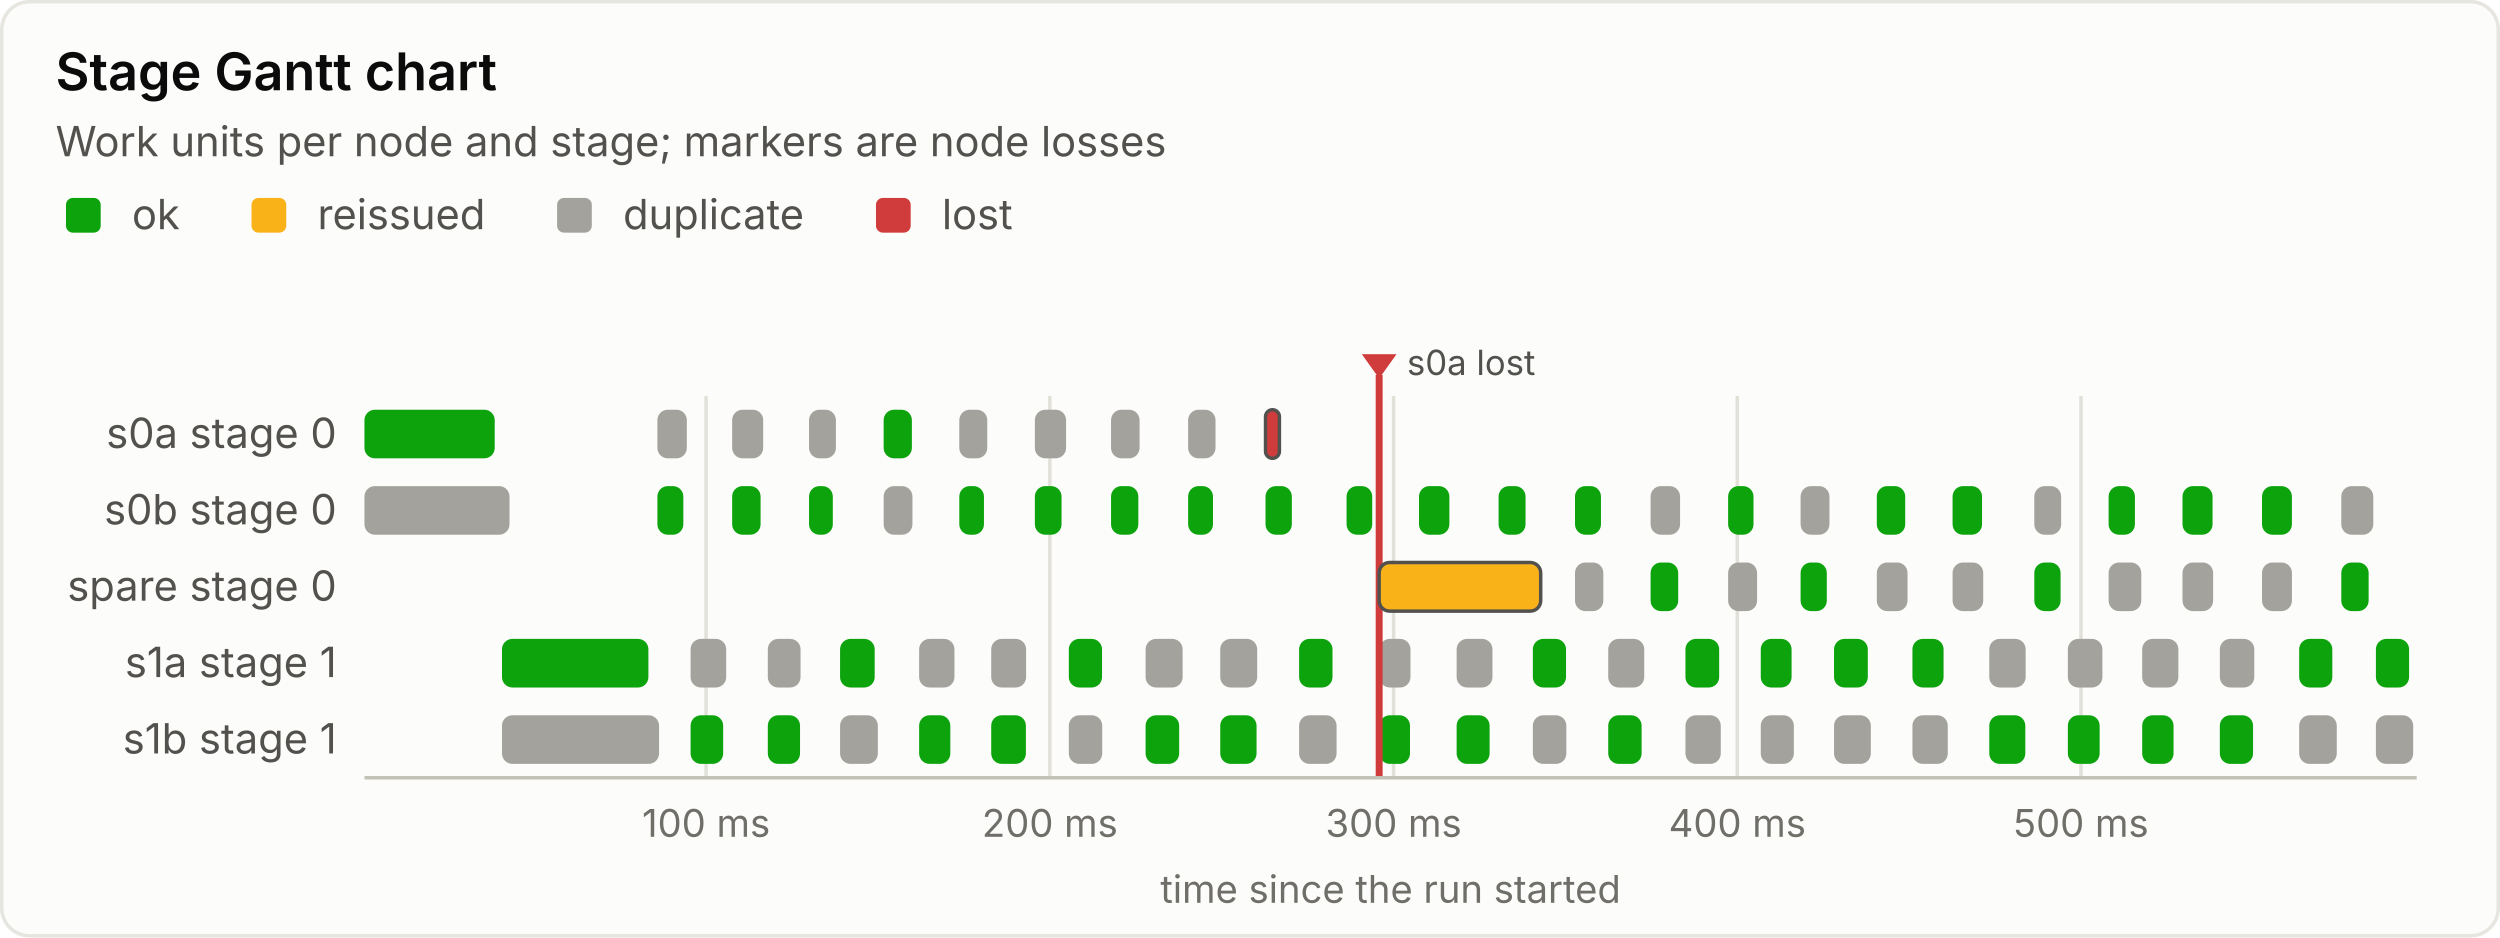
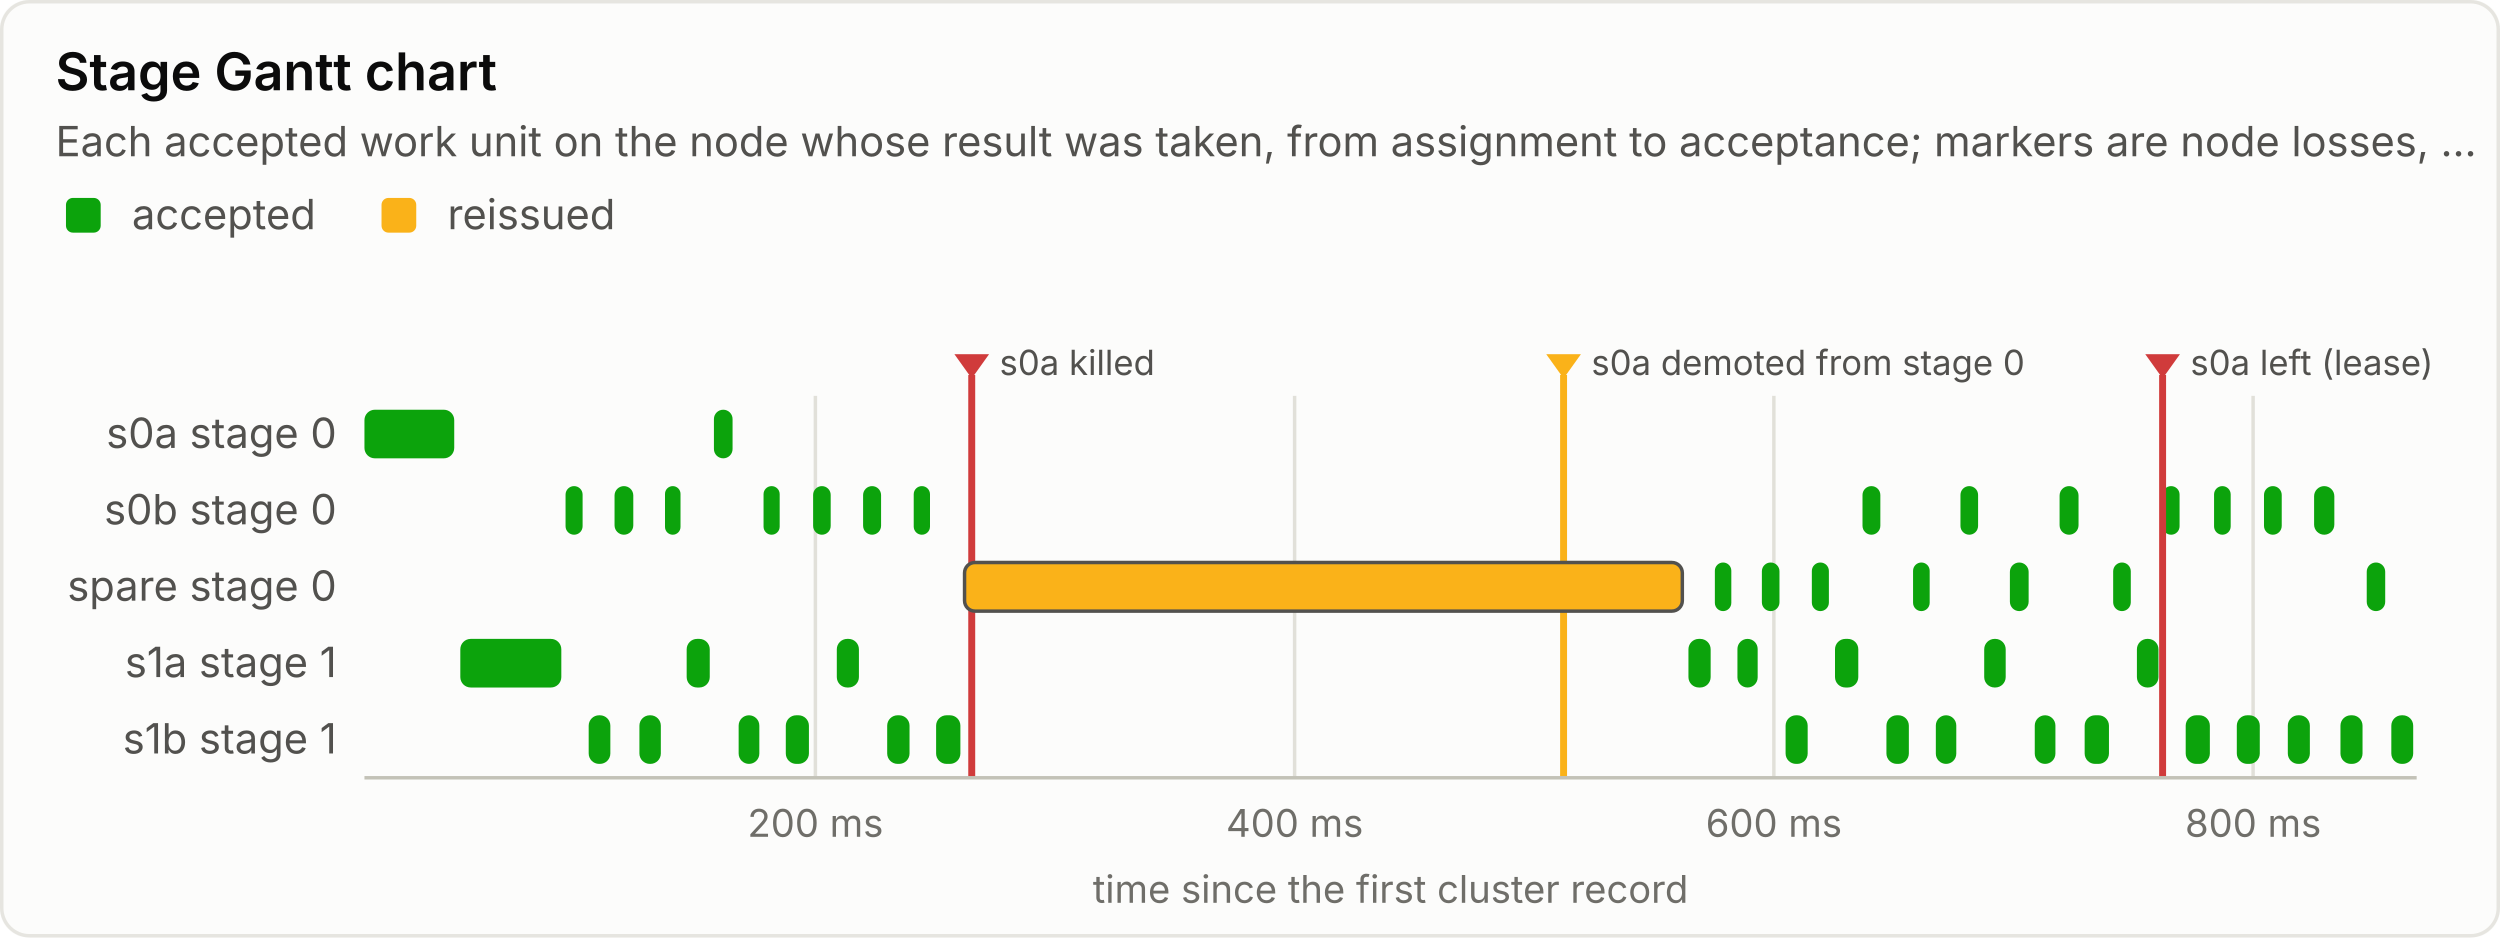
<svg xmlns="http://www.w3.org/2000/svg" width="720" height="270" viewBox="0 0 720 270" role="img" aria-labelledby="cluster-gantt-title cluster-gantt-desc">
  <style>text{font-family:system-ui,-apple-system,'Segoe UI',sans-serif}.line{fill:none;stroke-width:2;stroke-linejoin:round;stroke-linecap:round}.bg{fill:#fcfcfb}.frame{fill:none;stroke:#e6e5e0}.t1{fill:#0b0b0b}.t2{fill:#52514e}.t3{fill:#6f6e69}.grid{stroke:#e1e0d9}.axis{stroke:#c3c2b7}.ref{stroke:#52514e}.band{fill:#f0efec}.ring{stroke:#fcfcfb}.gap{stroke:#fcfcfb}.qx{fill:#f0efec}.qz{fill:#fcfcfb;stroke:#52514e}.emph{stroke:#52514e}.fn{fill:#a3a29c}.sn{stroke:#a3a29c}.f0{fill:#2a78d6}.s0{stroke:#2a78d6}.f1{fill:#eb6834}.s1{stroke:#eb6834}.f2{fill:#1baf7a}.s2{stroke:#1baf7a}.f3{fill:#eda100}.s3{stroke:#eda100}.f4{fill:#e87ba4}.s4{stroke:#e87ba4}.f5{fill:#008300}.s5{stroke:#008300}.f6{fill:#6250d6}.s6{stroke:#6250d6}.f7{fill:#e34948}.s7{stroke:#e34948}.q0{fill:#cde2fb}.q1{fill:#b7d3f6}.q2{fill:#9ec5f4}.q3{fill:#86b6ef}.q4{fill:#6da7ec}.q5{fill:#5598e7}.q6{fill:#3987e5}.q7{fill:#2a78d6}.q8{fill:#256abf}.q9{fill:#1c5cab}.q10{fill:#184f95}.q11{fill:#104281}.q12{fill:#0d366b}.fgood{fill:#0ca30c}.sgood{stroke:#0ca30c}.fwarn{fill:#fab219}.swarn{stroke:#fab219}.fserious{fill:#ec835a}.sserious{stroke:#ec835a}.fcrit{fill:#d03b3b}.scrit{stroke:#d03b3b}@media (prefers-color-scheme:dark){.bg{fill:#1a1a19}.frame{fill:none;stroke:#2c2c2a}.t1{fill:#f0efec}.t2{fill:#c3c2b7}.t3{fill:#898781}.grid{stroke:#2c2c2a}.axis{stroke:#383835}.ref{stroke:#c3c2b7}.band{fill:#242423}.ring{stroke:#1a1a19}.gap{stroke:#1a1a19}.qx{fill:#242423}.qz{fill:#1a1a19;stroke:#c3c2b7}.emph{stroke:#c3c2b7}.fn{fill:#6f6e69}.sn{stroke:#6f6e69}.f0{fill:#3987e5}.s0{stroke:#3987e5}.f1{fill:#d95926}.s1{stroke:#d95926}.f2{fill:#199e70}.s2{stroke:#199e70}.f3{fill:#c98500}.s3{stroke:#c98500}.f4{fill:#d55181}.s4{stroke:#d55181}.f5{fill:#008300}.s5{stroke:#008300}.f6{fill:#9085e9}.s6{stroke:#9085e9}.f7{fill:#e66767}.s7{stroke:#e66767}.q0{fill:#0d366b}.q1{fill:#104281}.q2{fill:#184f95}.q3{fill:#1c5cab}.q4{fill:#256abf}.q5{fill:#2a78d6}.q6{fill:#3987e5}.q7{fill:#5598e7}.q8{fill:#6da7ec}.q9{fill:#86b6ef}.q10{fill:#9ec5f4}.q11{fill:#b7d3f6}.q12{fill:#cde2fb}}</style>
  <rect class="bg" x="0" y="0" width="720" height="270" rx="8" />
  <rect class="frame" x="0.5" y="0.5" width="719" height="269" rx="8" />
  <text class="t1" x="16" y="26" font-size="15" font-weight="600">Stage Gantt chart</text>
-   <text class="t2" x="16" y="45" font-size="12">Work units per node and stage; markers are node losses</text>
+   <text class="t2" x="16" y="45" font-size="12">Each accepted work unit on the node whose result was taken, from assignment to acceptance; markers are node losses, …</text>
  <rect class="fgood" x="19" y="57" width="10" height="10" rx="2" />
-   <text class="t2" x="38" y="66" font-size="12">ok</text>
-   <rect class="fwarn" x="72.44" y="57" width="10" height="10" rx="2" />
-   <text class="t2" x="91.44" y="66" font-size="12">reissued</text>
-   <rect class="fn" x="160.44" y="57" width="10" height="10" rx="2" />
-   <text class="t2" x="179.44" y="66" font-size="12">duplicate</text>
-   <rect class="fcrit" x="252.28" y="57" width="10" height="10" rx="2" />
-   <text class="t2" x="271.28" y="66" font-size="12">lost</text>
-   <line class="grid" x1="203.36" y1="114" x2="203.36" y2="224" stroke-width="1" />
-   <line class="grid" x1="302.35" y1="114" x2="302.35" y2="224" stroke-width="1" />
-   <line class="grid" x1="401.35" y1="114" x2="401.35" y2="224" stroke-width="1" />
-   <line class="grid" x1="500.34" y1="114" x2="500.34" y2="224" stroke-width="1" />
-   <line class="grid" x1="599.33" y1="114" x2="599.33" y2="224" stroke-width="1" />
+   <text class="t2" x="38" y="66" font-size="12">accepted</text>
+   <rect class="fwarn" x="109.88" y="57" width="10" height="10" rx="2" />
+   <text class="t2" x="128.88" y="66" font-size="12">reissued</text>
+   <line class="grid" x1="234.83" y1="114" x2="234.83" y2="224" stroke-width="1" />
+   <line class="grid" x1="372.85" y1="114" x2="372.85" y2="224" stroke-width="1" />
+   <line class="grid" x1="510.87" y1="114" x2="510.87" y2="224" stroke-width="1" />
+   <line class="grid" x1="648.89" y1="114" x2="648.89" y2="224" stroke-width="1" />
  <text class="t2" x="96.96" y="129" font-size="12" text-anchor="end">s0a  stage 0</text>
  <text class="t2" x="96.96" y="151" font-size="12" text-anchor="end">s0b  stage 0</text>
  <text class="t2" x="96.96" y="173" font-size="12" text-anchor="end">spare  stage 0</text>
  <text class="t2" x="96.96" y="195" font-size="12" text-anchor="end">s1a  stage 1</text>
  <text class="t2" x="96.96" y="217" font-size="12" text-anchor="end">s1b  stage 1</text>
-   <rect class="fgood" x="104.96" y="118" width="37.52" height="14" rx="3" />
-   <rect class="fn" x="189.33" y="118" width="8.48" height="14" rx="3" />
-   <rect class="fn" x="210.86" y="118" width="8.94" height="14" rx="3" />
-   <rect class="fn" x="233" y="118" width="7.74" height="14" rx="3" />
-   <rect class="fgood" x="254.49" y="118" width="8.13" height="14" rx="3" />
-   <rect class="fn" x="276.28" y="118" width="8.05" height="14" rx="3" />
-   <rect class="fn" x="298.04" y="118" width="8.99" height="14" rx="3" />
-   <rect class="fn" x="319.98" y="118" width="8.22" height="14" rx="3" />
-   <rect class="fn" x="342.18" y="118" width="7.89" height="14" rx="3" />
-   <rect class="fn" x="104.96" y="140" width="41.78" height="14" rx="3" />
-   <rect class="fgood" x="189.33" y="140" width="7.47" height="14" rx="3" />
-   <rect class="fgood" x="210.86" y="140" width="8.19" height="14" rx="3" />
-   <rect class="fgood" x="233" y="140" width="6.85" height="14" rx="3" />
-   <rect class="fn" x="254.49" y="140" width="8.29" height="14" rx="3" />
-   <rect class="fgood" x="276.28" y="140" width="7.1" height="14" rx="3" />
-   <rect class="fgood" x="298.04" y="140" width="7.69" height="14" rx="3" />
-   <rect class="fgood" x="319.98" y="140" width="7.86" height="14" rx="3" />
-   <rect class="fgood" x="342.18" y="140" width="7.16" height="14" rx="3" />
-   <rect class="fgood" x="364.47" y="140" width="7.58" height="14" rx="3" />
-   <rect class="fgood" x="387.81" y="140" width="7.39" height="14" rx="3" />
-   <rect class="fgood" x="408.67" y="140" width="8.75" height="14" rx="3" />
-   <rect class="fgood" x="431.59" y="140" width="7.77" height="14" rx="3" />
-   <rect class="fgood" x="453.6" y="140" width="7.48" height="14" rx="3" />
-   <rect class="fn" x="475.37" y="140" width="8.49" height="14" rx="3" />
-   <rect class="fgood" x="497.7" y="140" width="7.31" height="14" rx="3" />
-   <rect class="fn" x="518.57" y="140" width="8.31" height="14" rx="3" />
-   <rect class="fgood" x="540.52" y="140" width="8.18" height="14" rx="3" />
-   <rect class="fgood" x="562.34" y="140" width="8.49" height="14" rx="3" />
-   <rect class="fn" x="585.88" y="140" width="7.73" height="14" rx="3" />
-   <rect class="fgood" x="607.28" y="140" width="7.58" height="14" rx="3" />
-   <rect class="fgood" x="628.56" y="140" width="8.66" height="14" rx="3" />
-   <rect class="fgood" x="651.46" y="140" width="8.61" height="14" rx="3" />
-   <rect class="fn" x="674.29" y="140" width="9.22" height="14" rx="3" />
-   <rect class="fgood" x="144.57" y="184" width="42.17" height="14" rx="3" />
-   <rect class="fn" x="198.89" y="184" width="10.26" height="14" rx="3" />
-   <rect class="fn" x="221.13" y="184" width="9.43" height="14" rx="3" />
-   <rect class="fgood" x="241.94" y="184" width="9.97" height="14" rx="3" />
-   <rect class="fn" x="264.71" y="184" width="10.17" height="14" rx="3" />
-   <rect class="fn" x="285.47" y="184" width="10.05" height="14" rx="3" />
-   <rect class="fgood" x="307.82" y="184" width="9.57" height="14" rx="3" />
-   <rect class="fn" x="329.93" y="184" width="10.67" height="14" rx="3" />
-   <rect class="fn" x="351.43" y="184" width="10.64" height="14" rx="3" />
-   <rect class="fgood" x="374.14" y="184" width="9.62" height="14" rx="3" />
-   <rect class="fn" x="397.28" y="184" width="8.94" height="14" rx="3" />
-   <rect class="fn" x="419.51" y="184" width="10.32" height="14" rx="3" />
-   <rect class="fgood" x="441.46" y="184" width="9.56" height="14" rx="3" />
-   <rect class="fn" x="463.17" y="184" width="10.37" height="14" rx="3" />
-   <rect class="fgood" x="485.41" y="184" width="9.71" height="14" rx="3" />
-   <rect class="fgood" x="507.1" y="184" width="8.88" height="14" rx="3" />
-   <rect class="fgood" x="528.2" y="184" width="9.73" height="14" rx="3" />
-   <rect class="fgood" x="550.78" y="184" width="8.97" height="14" rx="3" />
-   <rect class="fn" x="572.91" y="184" width="10.48" height="14" rx="3" />
-   <rect class="fn" x="595.54" y="184" width="9.95" height="14" rx="3" />
-   <rect class="fn" x="616.95" y="184" width="10.42" height="14" rx="3" />
-   <rect class="fn" x="639.31" y="184" width="9.93" height="14" rx="3" />
-   <rect class="fgood" x="662.16" y="184" width="9.55" height="14" rx="3" />
-   <rect class="fgood" x="684.26" y="184" width="9.56" height="14" rx="3" />
-   <rect class="fn" x="144.57" y="206" width="45.24" height="14" rx="3" />
-   <rect class="fgood" x="198.89" y="206" width="9.38" height="14" rx="3" />
-   <rect class="fgood" x="221.13" y="206" width="9.28" height="14" rx="3" />
-   <rect class="fn" x="241.94" y="206" width="10.88" height="14" rx="3" />
-   <rect class="fgood" x="264.71" y="206" width="8.98" height="14" rx="3" />
-   <rect class="fgood" x="285.47" y="206" width="9.99" height="14" rx="3" />
-   <rect class="fn" x="307.82" y="206" width="9.62" height="14" rx="3" />
-   <rect class="fgood" x="329.93" y="206" width="9.67" height="14" rx="3" />
-   <rect class="fgood" x="351.43" y="206" width="10.46" height="14" rx="3" />
-   <rect class="fn" x="374.14" y="206" width="10.79" height="14" rx="3" />
-   <rect class="fgood" x="397.28" y="206" width="8.8" height="14" rx="3" />
-   <rect class="fgood" x="419.51" y="206" width="9.5" height="14" rx="3" />
-   <rect class="fn" x="441.46" y="206" width="9.65" height="14" rx="3" />
-   <rect class="fgood" x="463.17" y="206" width="9.62" height="14" rx="3" />
-   <rect class="fn" x="485.41" y="206" width="10.17" height="14" rx="3" />
-   <rect class="fn" x="507.1" y="206" width="9.53" height="14" rx="3" />
-   <rect class="fn" x="528.2" y="206" width="10.6" height="14" rx="3" />
-   <rect class="fn" x="550.78" y="206" width="10.18" height="14" rx="3" />
-   <rect class="fgood" x="572.91" y="206" width="10.38" height="14" rx="3" />
-   <rect class="fgood" x="595.54" y="206" width="9.16" height="14" rx="3" />
-   <rect class="fgood" x="616.95" y="206" width="9.03" height="14" rx="3" />
-   <rect class="fgood" x="639.31" y="206" width="9.57" height="14" rx="3" />
-   <rect class="fn" x="662.16" y="206" width="10.83" height="14" rx="3" />
-   <rect class="fn" x="684.26" y="206" width="10.74" height="14" rx="3" />
-   <rect class="fn" x="453.6" y="162" width="8.16" height="14" rx="3" />
-   <rect class="fgood" x="475.37" y="162" width="7.95" height="14" rx="3" />
-   <rect class="fn" x="497.7" y="162" width="8.34" height="14" rx="3" />
-   <rect class="fgood" x="518.57" y="162" width="7.55" height="14" rx="3" />
-   <rect class="fn" x="540.52" y="162" width="8.85" height="14" rx="3" />
-   <rect class="fn" x="562.34" y="162" width="8.83" height="14" rx="3" />
-   <rect class="fgood" x="585.88" y="162" width="7.57" height="14" rx="3" />
-   <rect class="fn" x="607.28" y="162" width="9.41" height="14" rx="3" />
-   <rect class="fn" x="628.56" y="162" width="8.82" height="14" rx="3" />
-   <rect class="fn" x="651.46" y="162" width="8.62" height="14" rx="3" />
-   <rect class="fgood" x="674.29" y="162" width="7.88" height="14" rx="3" />
-   <line class="scrit" x1="397.2" y1="108" x2="397.2" y2="224" stroke-width="2" />
-   <path class="fcrit" d="M392.2 102h10l-5 7Z" />
-   <rect class="fcrit emph" x="364.47" y="118" width="4" height="14" rx="2" stroke-width="1" />
-   <rect class="fwarn emph" x="397.2" y="162" width="46.52" height="14" rx="3" stroke-width="1" />
-   <text class="t2" x="405.2" y="108" font-size="10" text-anchor="start">s0a lost</text>
-   <text class="t3" x="203.36" y="241" font-size="11" text-anchor="middle">100 ms</text>
-   <text class="t3" x="302.35" y="241" font-size="11" text-anchor="middle">200 ms</text>
-   <text class="t3" x="401.35" y="241" font-size="11" text-anchor="middle">300 ms</text>
-   <text class="t3" x="500.34" y="241" font-size="11" text-anchor="middle">400 ms</text>
-   <text class="t3" x="599.33" y="241" font-size="11" text-anchor="middle">500 ms</text>
+   <rect class="fgood" x="104.96" y="118" width="25.86" height="14" rx="3" />
+   <rect class="fgood" x="132.57" y="184" width="29.09" height="14" rx="3" />
+   <rect class="fgood" x="162.88" y="140" width="4.91" height="14" rx="2.45" />
+   <rect class="fgood" x="169.54" y="206" width="6.24" height="14" rx="3" />
+   <rect class="fgood" x="176.99" y="140" width="5.4" height="14" rx="2.7" />
+   <rect class="fgood" x="184.15" y="206" width="6.17" height="14" rx="3" />
+   <rect class="fgood" x="191.52" y="140" width="4.47" height="14" rx="2.24" />
+   <rect class="fgood" x="197.76" y="184" width="6.65" height="14" rx="3" />
+   <rect class="fgood" x="205.61" y="118" width="5.37" height="14" rx="2.68" />
+   <rect class="fgood" x="212.73" y="206" width="5.96" height="14" rx="2.98" />
+   <rect class="fgood" x="219.9" y="140" width="4.65" height="14" rx="2.32" />
+   <rect class="fgood" x="226.31" y="206" width="6.66" height="14" rx="3" />
+   <rect class="fgood" x="234.18" y="140" width="5.06" height="14" rx="2.53" />
+   <rect class="fgood" x="241" y="184" width="6.37" height="14" rx="3" />
+   <rect class="fgood" x="248.57" y="140" width="5.18" height="14" rx="2.59" />
+   <rect class="fgood" x="255.51" y="206" width="6.44" height="14" rx="3" />
+   <rect class="fgood" x="263.15" y="140" width="4.69" height="14" rx="2.34" />
+   <rect class="fgood" x="269.6" y="206" width="6.99" height="14" rx="3" />
+   <rect class="fgood" x="486.27" y="184" width="6.4" height="14" rx="3" />
+   <rect class="fgood" x="493.88" y="162" width="4.74" height="14" rx="2.37" />
+   <rect class="fgood" x="500.38" y="184" width="5.83" height="14" rx="2.91" />
+   <rect class="fgood" x="507.42" y="162" width="5.07" height="14" rx="2.53" />
+   <rect class="fgood" x="514.25" y="206" width="6.36" height="14" rx="3" />
+   <rect class="fgood" x="521.81" y="162" width="4.91" height="14" rx="2.45" />
+   <rect class="fgood" x="528.48" y="184" width="6.71" height="14" rx="3" />
+   <rect class="fgood" x="536.4" y="140" width="5.14" height="14" rx="2.57" />
+   <rect class="fgood" x="543.29" y="206" width="6.46" height="14" rx="3" />
+   <rect class="fgood" x="550.96" y="162" width="4.79" height="14" rx="2.4" />
+   <rect class="fgood" x="557.52" y="206" width="5.89" height="14" rx="2.95" />
+   <rect class="fgood" x="564.61" y="140" width="5.08" height="14" rx="2.54" />
+   <rect class="fgood" x="571.45" y="184" width="6.19" height="14" rx="3" />
+   <rect class="fgood" x="578.85" y="162" width="5.4" height="14" rx="2.7" />
+   <rect class="fgood" x="586.01" y="206" width="5.95" height="14" rx="2.97" />
+   <rect class="fgood" x="593.16" y="140" width="5.46" height="14" rx="2.73" />
+   <rect class="fgood" x="600.38" y="206" width="7" height="14" rx="3" />
+   <rect class="fgood" x="608.59" y="162" width="5.08" height="14" rx="2.54" />
+   <rect class="fgood" x="615.43" y="184" width="6.21" height="14" rx="3" />
+   <rect class="fgood" x="622.85" y="140" width="4.87" height="14" rx="2.44" />
+   <rect class="fgood" x="629.48" y="206" width="6.96" height="14" rx="3" />
+   <rect class="fgood" x="637.65" y="140" width="4.79" height="14" rx="2.4" />
+   <rect class="fgood" x="644.2" y="206" width="6.62" height="14" rx="3" />
+   <rect class="fgood" x="652.03" y="140" width="5.11" height="14" rx="2.55" />
+   <rect class="fgood" x="658.89" y="206" width="6.35" height="14" rx="3" />
+   <rect class="fgood" x="666.46" y="140" width="5.83" height="14" rx="2.92" />
+   <rect class="fgood" x="674.05" y="206" width="6.36" height="14" rx="3" />
+   <rect class="fgood" x="681.62" y="162" width="5.32" height="14" rx="2.66" />
+   <rect class="fgood" x="688.7" y="206" width="6.3" height="14" rx="3" />
+   <line class="scrit" x1="279.86" y1="108" x2="279.86" y2="224" stroke-width="2" />
+   <path class="fcrit" d="M274.86 102h10l-5 7Z" />
+   <line class="swarn" x1="450.31" y1="108" x2="450.31" y2="224" stroke-width="2" />
+   <path class="fwarn" d="M445.31 102h10l-5 7Z" />
+   <line class="scrit" x1="622.83" y1="108" x2="622.83" y2="224" stroke-width="2" />
+   <path class="fcrit" d="M617.83 102h10l-5 7Z" />
+   <rect class="fwarn emph" x="277.79" y="162" width="206.72" height="14" rx="3" stroke-width="1" />
+   <text class="t2" x="287.86" y="108" font-size="10" text-anchor="start">s0a killed</text>
+   <text class="t2" x="458.31" y="108" font-size="10" text-anchor="start">s0a demoted from stage 0</text>
+   <text class="t2" x="630.83" y="108" font-size="10" text-anchor="start">s0a left (lease)</text>
+   <text class="t3" x="234.83" y="241" font-size="11" text-anchor="middle">200 ms</text>
+   <text class="t3" x="372.85" y="241" font-size="11" text-anchor="middle">400 ms</text>
+   <text class="t3" x="510.87" y="241" font-size="11" text-anchor="middle">600 ms</text>
+   <text class="t3" x="648.89" y="241" font-size="11" text-anchor="middle">800 ms</text>
  <line class="axis" x1="104.96" y1="224" x2="696" y2="224" stroke-width="1" />
-   <text class="t3" x="400.48" y="260" font-size="11" text-anchor="middle">time since the run started</text>
+   <text class="t3" x="400.48" y="260" font-size="11" text-anchor="middle">time since the first cluster record</text>
</svg>
